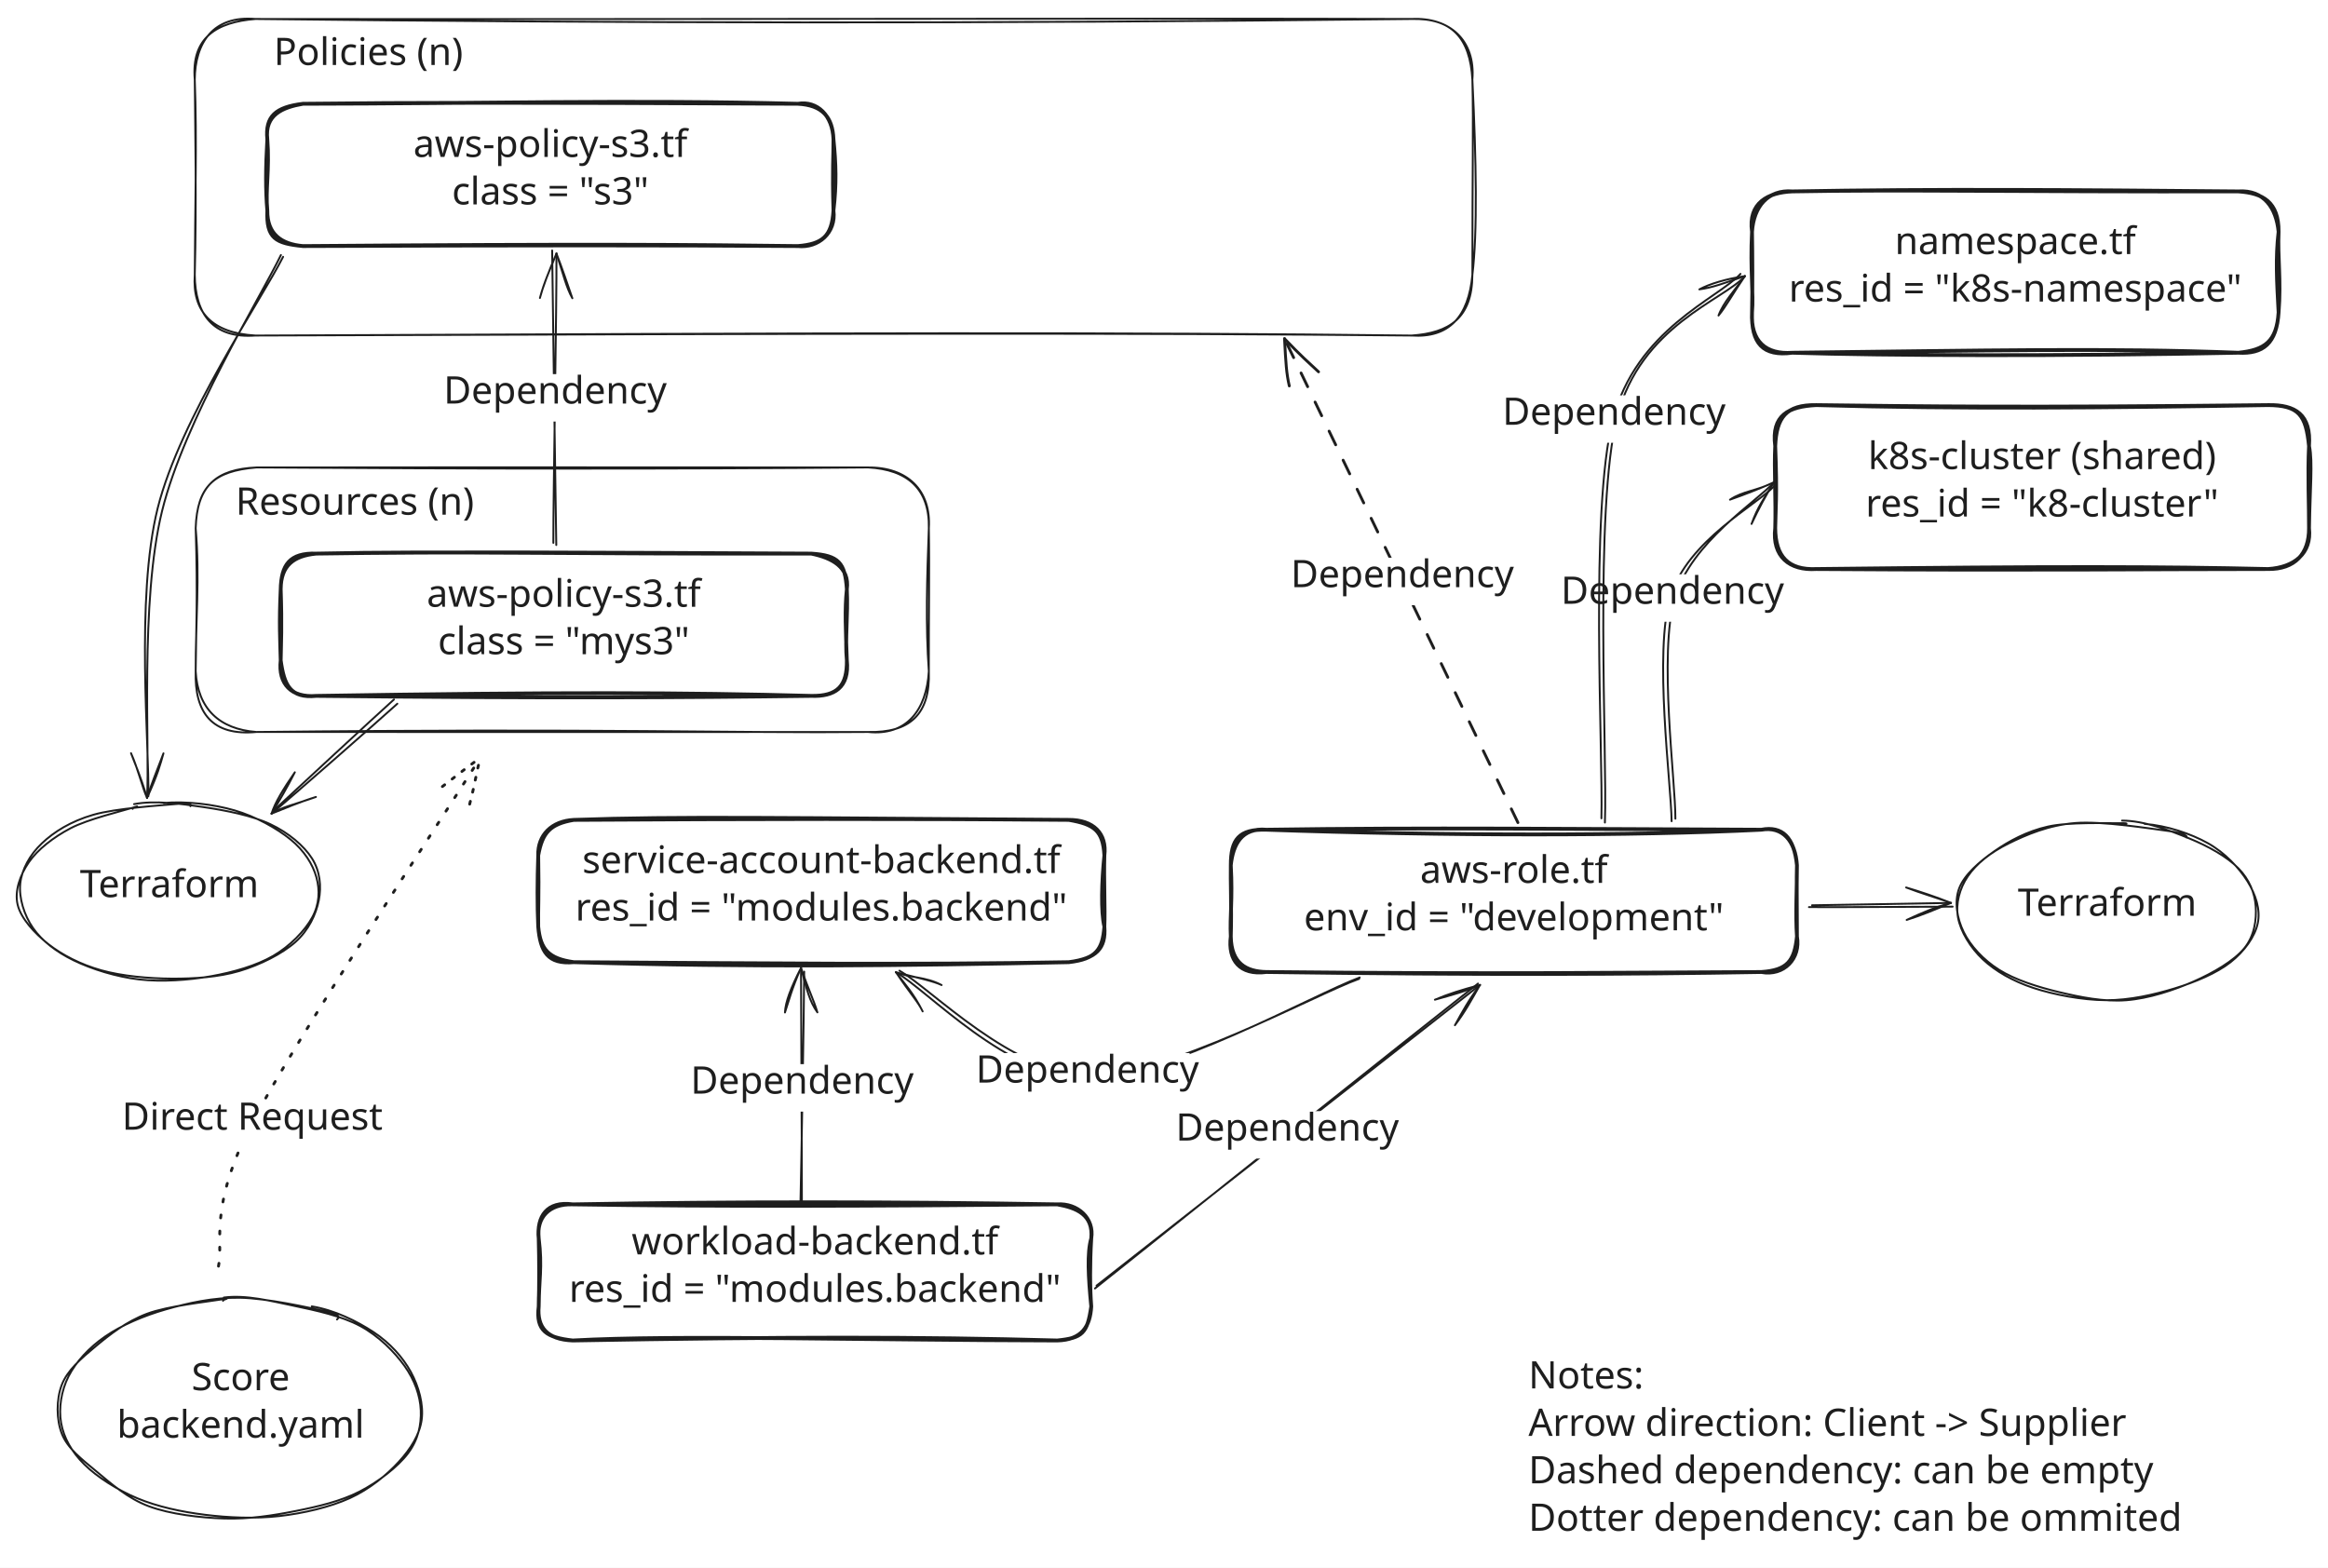
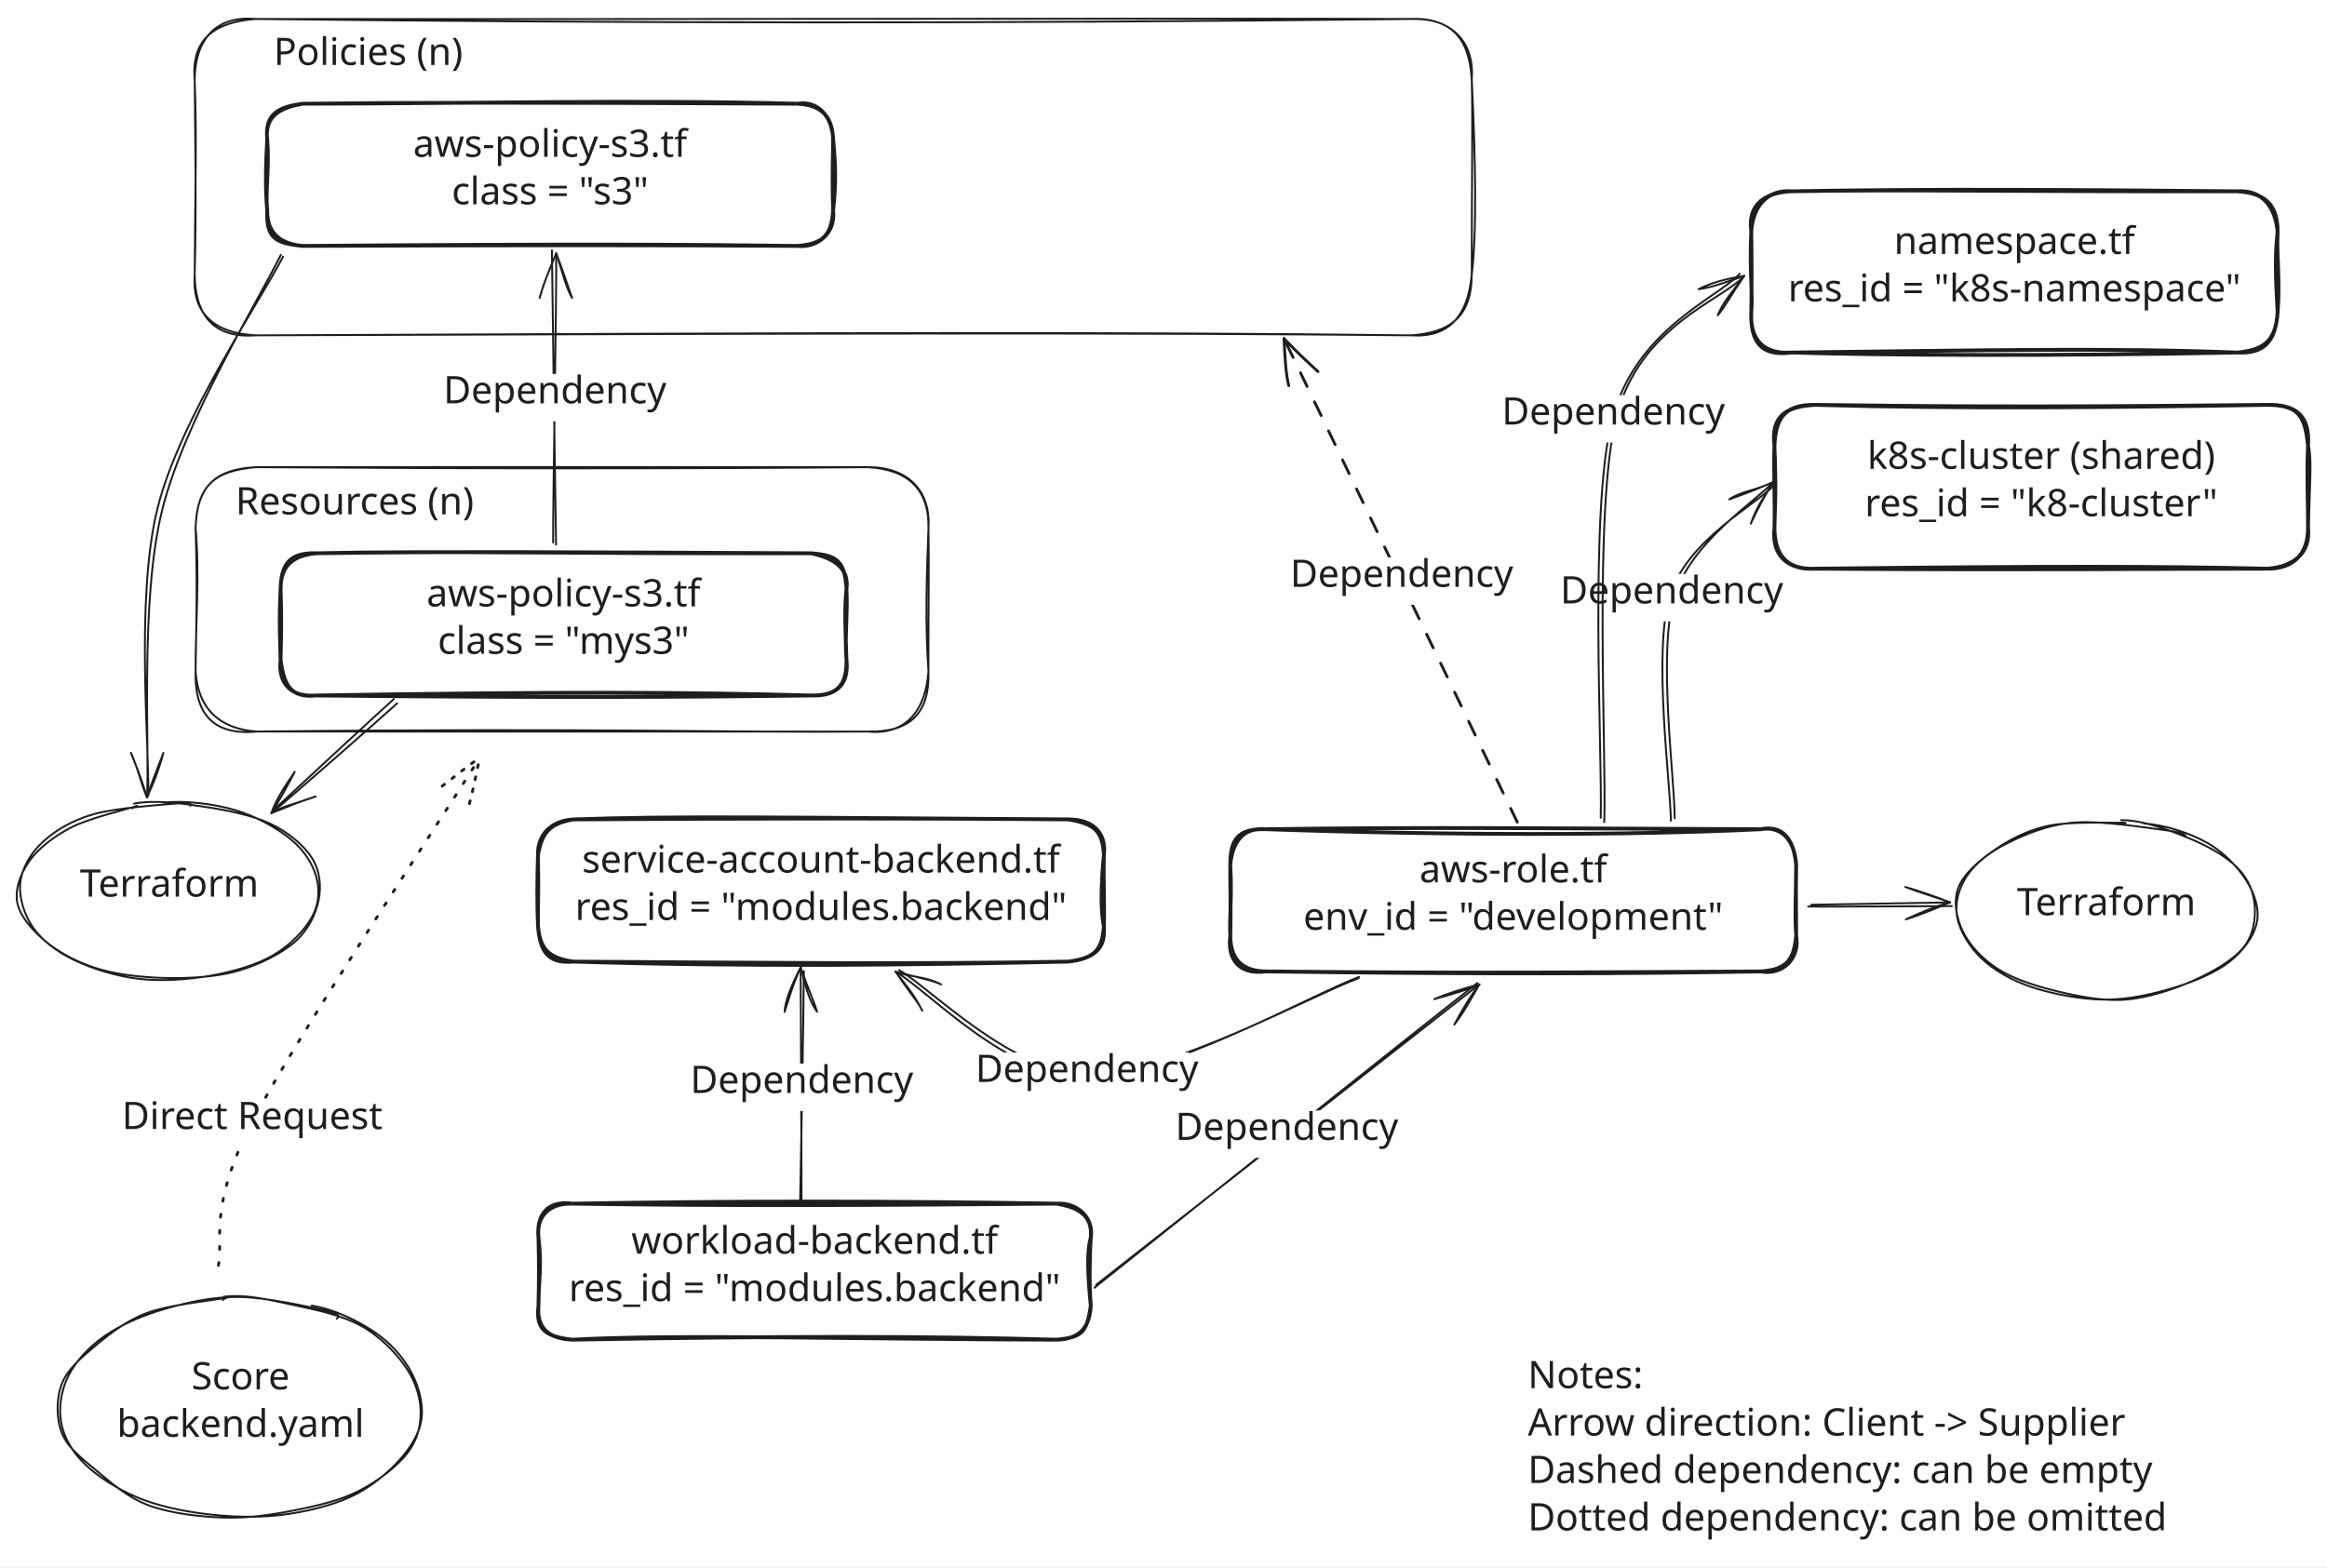
- <svg xmlns="http://www.w3.org/2000/svg" version="1.1" viewBox="0 0 1226.487 826.032" width="3679.462" height="2478.095">
+ <svg xmlns="http://www.w3.org/2000/svg" version="1.1" viewBox="0 0 1226.487 826.311" width="3679.462" height="2478.934">
  <defs>
    <style class="style-fonts">
      @font-face {
        font-family: "Virgil";
        src: url("https://excalidraw.com/Virgil.woff2");
      }
      @font-face {
        font-family: "Cascadia";
        src: url("https://excalidraw.com/Cascadia.woff2");
      }
      @font-face {
        font-family: "Assistant";
        src: url("https://excalidraw.com/Assistant-Regular.woff2");
      }
    </style>
  </defs>
-   <rect x="0" y="0" width="1226.487" height="826.032" fill="#ffffff" />
+   <rect x="0" y="0" width="1226.487" height="826.311" fill="#ffffff" />
  <g stroke-linecap="round" transform="translate(283.8172 634.565) rotate(0 145.5513 35.85863)">
    <path d="M17.93 0 C96.73 1.2, 175.14 0.85, 273.17 0 M17.93 0 C103.27 -1.51, 189.48 -1.42, 273.17 0 M273.17 0 C283.85 -0.72, 292.83 7.26, 291.1 17.93 M273.17 0 C283.5 1.81, 292.31 5.54, 291.1 17.93 M291.1 17.93 C288.91 25.52, 289.57 38.22, 291.1 53.79 M291.1 17.93 C290.3 31.43, 290.35 43.62, 291.1 53.79 M291.1 53.79 C290.51 64.33, 286.18 71.4, 273.17 71.72 M291.1 53.79 C289.04 67.97, 286.45 70.4, 273.17 71.72 M273.17 71.72 C173.45 71.54, 72.33 68.68, 17.93 71.72 M273.17 71.72 C200.66 69.71, 128.92 69.77, 17.93 71.72 M17.93 71.72 C4.16 70.16, -1.62 66.68, 0 53.79 M17.93 71.72 C4.25 71.21, -0.97 64.62, 0 53.79 M0 53.79 C0 40.82, 1.84 33.01, 0 17.93 M0 53.79 C0.33 42.3, 0.31 30.09, 0 17.93 M0 17.93 C-1.3 7.04, 5.34 -0.45, 17.93 0 M0 17.93 C-1.09 6.3, 4.28 -1.87, 17.93 0" stroke="#1e1e1e" stroke-width="2" fill="none" />
  </g>
  <g transform="translate(298.3186 645.4237) rotate(0 131.0499 25)">
    <text x="131.05" y="0" font-family="Virgil, Segoe UI Emoji" font-size="20px" fill="#1e1e1e" text-anchor="middle" style="white-space: pre;" direction="ltr" dominant-baseline="text-before-edge">workload-backend.tf</text>
    <text x="131.05" y="25" font-family="Virgil, Segoe UI Emoji" font-size="20px" fill="#1e1e1e" text-anchor="middle" style="white-space: pre;" direction="ltr" dominant-baseline="text-before-edge">res_id = "modules.backend"</text>
  </g>
  <g stroke-linecap="round" transform="translate(283.5583 431.9903) rotate(0 149.1329 37.4864)">
    <path d="M18.74 0 C73.51 -1.93, 128.87 -0.92, 279.52 0 M18.74 0 C107.84 -0.54, 196.75 -0.7, 279.52 0 M279.52 0 C292.51 -0.07, 299.71 7.18, 298.27 18.74 M279.52 0 C292.99 2.29, 297.56 5.69, 298.27 18.74 M298.27 18.74 C296.9 32.22, 296.37 48.31, 298.27 56.23 M298.27 18.74 C297.89 31.86, 298.68 46.66, 298.27 56.23 M298.27 56.23 C299.21 67.68, 294.02 73.14, 279.52 74.97 M298.27 56.23 C297.36 68.21, 294.04 73.32, 279.52 74.97 M279.52 74.97 C195.33 76.78, 112.98 77.79, 18.74 74.97 M279.52 74.97 C198.56 76.46, 116.41 75.55, 18.74 74.97 M18.74 74.97 C4.98 76.16, 1.06 69.48, 0 56.23 M18.74 74.97 C5.5 73.09, 1.17 68.43, 0 56.23 M0 56.23 C-0.19 47.23, 0.4 40.85, 0 18.74 M0 56.23 C-0.51 45.01, -0.46 32.07, 0 18.74 M0 18.74 C-0.33 7.96, 7.14 0.61, 18.74 0 M0 18.74 C2.16 6.54, 6.39 2.13, 18.74 0" stroke="#1e1e1e" stroke-width="2" fill="none" />
  </g>
  <g transform="translate(301.6413 444.4767) rotate(0 131.0499 25)">
    <text x="131.05" y="0" font-family="Virgil, Segoe UI Emoji" font-size="20px" fill="#1e1e1e" text-anchor="middle" style="white-space: pre;" direction="ltr" dominant-baseline="text-before-edge">service-account-backend.tf</text>
    <text x="131.05" y="25" font-family="Virgil, Segoe UI Emoji" font-size="20px" fill="#1e1e1e" text-anchor="middle" style="white-space: pre;" direction="ltr" dominant-baseline="text-before-edge">res_id = "modules.backend"</text>
  </g>
  <g mask="url(#mask-am-eb7R6h6xgvcH6xCAgg)" stroke-linecap="round">
    <g transform="translate(422.9825 511.1352) rotate(0 -0.4022537 62.06392)">
      <path d="M-0.98 -1.19 C-0.99 19.4, -0.47 102.51, -0.51 123.27 M0.7 0.8 C0.61 21.54, -0.82 103.77, -1.3 124.36" stroke="#1e1e1e" stroke-width="1" fill="none" />
    </g>
    <g transform="translate(422.9825 511.1352) rotate(0 -0.4022537 62.06392)">
      <path d="M7.66 22.27 C3.49 16.6, 1.8 9.37, -0.98 -1.19 M7.66 22.27 C5.79 15.84, 2.97 10.41, -0.98 -1.19" stroke="#1e1e1e" stroke-width="1" fill="none" />
    </g>
    <g transform="translate(422.9825 511.1352) rotate(0 -0.4022537 62.06392)">
      <path d="M-9.44 22.34 C-9.18 16.8, -6.43 9.55, -0.98 -1.19 M-9.44 22.34 C-7.24 15.73, -5.99 10.28, -0.98 -1.19" stroke="#1e1e1e" stroke-width="1" fill="none" />
    </g>
  </g>
  <mask id="mask-am-eb7R6h6xgvcH6xCAgg">
    <rect x="0" y="0" fill="#fff" width="523.787" height="735.263" />
    <rect x="368.7" y="560.699" fill="#000" width="107.76" height="25" opacity="1" />
  </mask>
  <g transform="translate(368.7003 560.6991) rotate(0 53.98069 12.01945)">
    <text x="53.88" y="0" font-family="Virgil, Segoe UI Emoji" font-size="20px" fill="#1e1e1e" text-anchor="middle" style="white-space: pre;" direction="ltr" dominant-baseline="text-before-edge">Dependency</text>
  </g>
  <g stroke-linecap="round" transform="translate(648.4361 437.1673) rotate(0 149.1329 37.4864)">
    <path d="M18.74 0 C113.27 3.27, 211.71 3.36, 279.52 0 M18.74 0 C101.02 -1.23, 183.39 -0.35, 279.52 0 M279.52 0 C290.6 -1.97, 297.49 5.82, 298.27 18.74 M279.52 0 C290.49 -2.12, 296.81 3.97, 298.27 18.74 M298.27 18.74 C298.06 26.07, 298.2 36.36, 298.27 56.23 M298.27 18.74 C298.3 31.27, 297.44 44.32, 298.27 56.23 M298.27 56.23 C297.02 69.27, 293.08 74.06, 279.52 74.97 M298.27 56.23 C300.31 67.84, 291.45 77.16, 279.52 74.97 M279.52 74.97 C208.47 76.19, 133.14 76.49, 18.74 74.97 M279.52 74.97 C209.67 75.24, 139.58 76.21, 18.74 74.97 M18.74 74.97 C8.18 74.77, 0.22 70.53, 0 56.23 M18.74 74.97 C4.73 76.81, -1.63 68.75, 0 56.23 M0 56.23 C-0.53 45.57, 0.99 37.01, 0 18.74 M0 56.23 C0.44 41.19, -0.19 25.99, 0 18.74 M0 18.74 C1.14 7.72, 5.77 -1.15, 18.74 0 M0 18.74 C-0.02 5.03, 4.24 -0.41, 18.74 0" stroke="#1e1e1e" stroke-width="2" fill="none" />
  </g>
  <g transform="translate(686.2491 449.6537) rotate(0 111.3199 25)">
    <text x="111.32" y="0" font-family="Virgil, Segoe UI Emoji" font-size="20px" fill="#1e1e1e" text-anchor="middle" style="white-space: pre;" direction="ltr" dominant-baseline="text-before-edge">aws-role.tf</text>
    <text x="111.32" y="25" font-family="Virgil, Segoe UI Emoji" font-size="20px" fill="#1e1e1e" text-anchor="middle" style="white-space: pre;" direction="ltr" dominant-baseline="text-before-edge">env_id = "development"</text>
  </g>
  <g mask="url(#mask--y3CqEdB6f-j6zPazY8AW)" stroke-linecap="round">
    <g transform="translate(778.8981 518.388) rotate(0 -100.684 79.54579)">
      <path d="M0.82 0.58 C-32.81 26.98, -167.6 132.57, -201.19 159 M-0.21 -0.16 C-34.03 26.38, -168.56 133.71, -202.04 160.49" stroke="#1e1e1e" stroke-width="1" fill="none" />
    </g>
    <g transform="translate(778.8981 518.388) rotate(0 -100.684 79.54579)">
      <path d="M-12.39 21.8 C-6.95 14.65, -3.48 8.09, 0.82 0.58 M-12.39 21.8 C-8.44 14.6, -5.01 8.33, 0.82 0.58" stroke="#1e1e1e" stroke-width="1" fill="none" />
    </g>
    <g transform="translate(778.8981 518.388) rotate(0 -100.684 79.54579)">
      <path d="M-22.94 8.35 C-13.78 5.79, -6.65 3.89, 0.82 0.58 M-22.94 8.35 C-15.86 5.35, -9.17 3.23, 0.82 0.58" stroke="#1e1e1e" stroke-width="1" fill="none" />
    </g>
  </g>
  <mask id="mask--y3CqEdB6f-j6zPazY8AW">
    <rect x="0" y="0" fill="#fff" width="1080.266" height="777.48" />
    <rect x="624.334" y="585.434" fill="#000" width="107.76" height="25" opacity="1" />
  </mask>
  <g transform="translate(624.3342 585.4338) rotate(0 53.95117 13.12079)">
    <text x="53.88" y="0" font-family="Virgil, Segoe UI Emoji" font-size="20px" fill="#1e1e1e" text-anchor="middle" style="white-space: pre;" direction="ltr" dominant-baseline="text-before-edge">Dependency</text>
  </g>
  <g stroke-linecap="round" transform="translate(140.8342 54.68073) rotate(0 149.1329 37.4864)">
    <path d="M18.74 0 C108.05 -0.09, 194.28 -2.27, 279.52 0 M18.74 0 C75.38 -0.63, 132.56 -0.75, 279.52 0 M279.52 0 C292.26 0.65, 297.82 6.81, 298.27 18.74 M279.52 0 C289.81 -1.75, 297.88 6.26, 298.27 18.74 M298.27 18.74 C299.53 31.3, 299.92 42.2, 298.27 56.23 M298.27 18.74 C298.33 27.5, 297.62 34.67, 298.27 56.23 M298.27 56.23 C297.46 69.98, 292.36 73.93, 279.52 74.97 M298.27 56.23 C299.77 67.97, 290.3 76.08, 279.52 74.97 M279.52 74.97 C224.92 74.29, 169.98 73.79, 18.74 74.97 M279.52 74.97 C209.1 74.48, 138.72 74.51, 18.74 74.97 M18.74 74.97 C7.47 73.99, -0.15 68.73, 0 56.23 M18.74 74.97 C4.34 73.54, -0.6 70.95, 0 56.23 M0 56.23 C-1.09 45.2, 1.23 34.73, 0 18.74 M0 56.23 C-0.93 45.65, -0.87 33.7, 0 18.74 M0 18.74 C-1.2 6.54, 4.36 1.79, 18.74 0 M0 18.74 C-1.5 5.75, 8.05 1.88, 18.74 0" stroke="#1e1e1e" stroke-width="2" fill="none" />
  </g>
  <g transform="translate(213.0672 67.16713) rotate(0 76.89992 25)">
    <text x="76.9" y="0" font-family="Virgil, Segoe UI Emoji" font-size="20px" fill="#1e1e1e" text-anchor="middle" style="white-space: pre;" direction="ltr" dominant-baseline="text-before-edge">aws-policy-s3.tf</text>
    <text x="76.9" y="25" font-family="Virgil, Segoe UI Emoji" font-size="20px" fill="#1e1e1e" text-anchor="middle" style="white-space: pre;" direction="ltr" dominant-baseline="text-before-edge">class = "s3"</text>
  </g>
  <g stroke-linecap="round" transform="translate(147.8848 291.6851) rotate(0 149.1329 37.4864)">
    <path d="M18.74 0 C84.67 -1.44, 150.47 0.28, 279.52 0 M18.74 0 C89.43 -1.05, 160.08 -0.54, 279.52 0 M279.52 0 C294.02 0.96, 297.3 4.79, 298.27 18.74 M279.52 0 C290.35 2.21, 299.85 7.13, 298.27 18.74 M298.27 18.74 C297.14 29.43, 297.71 40.29, 298.27 56.23 M298.27 18.74 C298.94 32.36, 297.21 45.3, 298.27 56.23 M298.27 56.23 C298.46 69.56, 293.53 75.21, 279.52 74.97 M298.27 56.23 C299.79 70.69, 291.44 75.48, 279.52 74.97 M279.52 74.97 C214.21 73.17, 144.68 72.94, 18.74 74.97 M279.52 74.97 C210.95 75.86, 140.96 76.21, 18.74 74.97 M18.74 74.97 C5.09 76.32, 1.81 69.41, 0 56.23 M18.74 74.97 C5.73 76.07, -1.45 68.78, 0 56.23 M0 56.23 C-0.28 45.35, -0.84 36.62, 0 18.74 M0 56.23 C0.11 47.95, 0.68 38.61, 0 18.74 M0 18.74 C0.07 6.24, 6.8 1.15, 18.74 0 M0 18.74 C0.31 5.97, 4.59 -0.47, 18.74 0" stroke="#1e1e1e" stroke-width="2" fill="none" />
  </g>
  <g transform="translate(220.1178 304.1715) rotate(0 76.89992 25)">
    <text x="76.9" y="0" font-family="Virgil, Segoe UI Emoji" font-size="20px" fill="#1e1e1e" text-anchor="middle" style="white-space: pre;" direction="ltr" dominant-baseline="text-before-edge">aws-policy-s3.tf</text>
    <text x="76.9" y="25" font-family="Virgil, Segoe UI Emoji" font-size="20px" fill="#1e1e1e" text-anchor="middle" style="white-space: pre;" direction="ltr" dominant-baseline="text-before-edge">class = "mys3"</text>
  </g>
  <g mask="url(#mask-4kTZZ_MxfhzxSq8K87hFI)" stroke-linecap="round">
    <g transform="translate(293.2367 287.3278) rotate(0 -0.7464983 -77.72022)">
      <path d="M-0.16 -0.17 C-0.59 -26.18, -2.05 -129.4, -2.34 -155.34 M-1.71 -1.3 C-1.77 -27.16, 0.12 -128.19, -0.07 -153.75" stroke="#1e1e1e" stroke-width="1" fill="none" />
    </g>
    <g transform="translate(293.2367 287.3278) rotate(0 -0.7464983 -77.72022)">
      <path d="M8.31 -130.19 C5.24 -139.05, 3.05 -145.7, -0.07 -153.75 M8.31 -130.19 C5.11 -135.71, 3.35 -143.43, -0.07 -153.75" stroke="#1e1e1e" stroke-width="1" fill="none" />
    </g>
    <g transform="translate(293.2367 287.3278) rotate(0 -0.7464983 -77.72022)">
      <path d="M-8.79 -130.32 C-6.46 -139.11, -3.26 -145.73, -0.07 -153.75 M-8.79 -130.32 C-7.33 -135.89, -4.44 -143.58, -0.07 -153.75" stroke="#1e1e1e" stroke-width="1" fill="none" />
    </g>
  </g>
  <mask id="mask-4kTZZ_MxfhzxSq8K87hFI">
    <rect x="0" y="0" fill="#fff" width="394.73" height="542.768" />
    <rect x="238.61" y="197.108" fill="#000" width="107.76" height="25" opacity="1" />
  </mask>
  <g transform="translate(238.6102 197.1075) rotate(0 53.42701 12.46727)">
    <text x="53.88" y="0" font-family="Virgil, Segoe UI Emoji" font-size="20px" fill="#1e1e1e" text-anchor="middle" style="white-space: pre;" direction="ltr" dominant-baseline="text-before-edge">Dependency</text>
  </g>
  <g mask="url(#mask-4gpJHsq8whyIwTvcmLyxG)" stroke-linecap="round">
    <g transform="translate(115.4332 666.6882) rotate(0 68.82415 -133.8945)">
      <path d="M-0.32 0.43 C2.43 -12.13, -5.87 -29.84, 17.11 -74.48 C40.09 -119.12, 117.41 -235.22, 137.55 -267.39" stroke="#1e1e1e" stroke-width="1.5" fill="none" stroke-dasharray="1.5 7" />
    </g>
    <g transform="translate(115.4332 666.6882) rotate(0 68.82415 -133.8945)">
      <path d="M132.01 -243.01 C134.5 -252.28, 135.73 -260.38, 137.55 -267.39" stroke="#1e1e1e" stroke-width="1.5" fill="none" stroke-dasharray="1.5 5" />
    </g>
    <g transform="translate(115.4332 666.6882) rotate(0 68.82415 -133.8945)">
      <path d="M117.64 -252.27 C125.28 -258.24, 131.57 -263.07, 137.55 -267.39" stroke="#1e1e1e" stroke-width="1.5" fill="none" stroke-dasharray="1.5 5" />
    </g>
  </g>
  <mask id="mask-4gpJHsq8whyIwTvcmLyxG">
    <rect x="0" y="0" fill="#fff" width="353.081" height="1034.477" />
    <rect x="57.579" y="579.711" fill="#000" width="150.74" height="25" opacity="1" />
  </mask>
  <g transform="translate(57.57906 579.711) rotate(0 126.4676 -46.50074)">
    <text x="75.37" y="0" font-family="Virgil, Segoe UI Emoji" font-size="20px" fill="#1e1e1e" text-anchor="middle" style="white-space: pre;" direction="ltr" dominant-baseline="text-before-edge">Direct Request</text>
  </g>
  <g stroke-linecap="round" transform="translate(102.6126 10) rotate(0 336.5501 83.39251)">
    <path d="M32 0 C220.53 2.16, 410.36 2.65, 641.1 0 M32 0 C268.16 0.26, 503.72 -0.46, 641.1 0 M641.1 0 C660.79 -1.03, 674.87 10.97, 673.1 32 M641.1 0 C662.21 -0.52, 671.85 9.87, 673.1 32 M673.1 32 C675.19 74.25, 675.82 112.84, 673.1 134.79 M673.1 32 C673.72 56.39, 673.07 79.78, 673.1 134.79 M673.1 134.79 C673.03 157.63, 660.94 165.41, 641.1 166.79 M673.1 134.79 C671.07 156.88, 660.82 168.16, 641.1 166.79 M641.1 166.79 C490.68 164.98, 341.02 165.4, 32 166.79 M641.1 166.79 C496.32 165.39, 351.43 165.66, 32 166.79 M32 166.79 C9.61 168.47, 0.21 155.63, 0 134.79 M32 166.79 C8.66 165.47, -1.41 153.88, 0 134.79 M0 134.79 C0.1 98.84, 1.24 63.41, 0 32 M0 134.79 C1.01 96.8, 0.19 58.04, 0 32 M0 32 C-1.97 9.87, 11.46 1.64, 32 0 M0 32 C0.15 12.61, 9.63 -1.99, 32 0" stroke="#1e1e1e" stroke-width="1" fill="none" />
  </g>
  <g transform="translate(144.2479 18.71841) rotate(0 52.27995 12.5)">
    <text x="0" y="0" font-family="Virgil, Segoe UI Emoji" font-size="20px" fill="#1e1e1e" text-anchor="start" style="white-space: pre;" direction="ltr" dominant-baseline="text-before-edge">Policies (n)</text>
  </g>
  <g mask="url(#mask-i8ZVn0k6PGVgclSTlqa-8)" stroke-linecap="round">
    <g transform="translate(800.5237 433.9275) rotate(0 -61.72717 -127.5736)">
      <path d="M-0.82 -0.51 C-21.34 -43.14, -103.36 -213.2, -123.78 -255.46" stroke="#1e1e1e" stroke-width="1.5" fill="none" stroke-dasharray="8 9" />
    </g>
    <g transform="translate(800.5237 433.9275) rotate(0 -61.72717 -127.5736)">
      <path d="M-105.86 -238.02 C-111.16 -242.97, -115.24 -246.49, -123.78 -255.46" stroke="#1e1e1e" stroke-width="1.5" fill="none" />
    </g>
    <g transform="translate(800.5237 433.9275) rotate(0 -61.72717 -127.5736)">
      <path d="M-121.27 -230.59 C-122.8 -237.26, -123.1 -242.6, -123.78 -255.46" stroke="#1e1e1e" stroke-width="1.5" fill="none" />
    </g>
  </g>
  <mask id="mask-i8ZVn0k6PGVgclSTlqa-8">
    <rect x="0" y="0" fill="#fff" width="1023.978" height="789.075" />
    <rect x="684.917" y="293.854" fill="#000" width="107.76" height="25" opacity="1" />
  </mask>
  <g transform="translate(684.9165 293.854) rotate(0 53.31071 12.09019)">
    <text x="53.88" y="0" font-family="Virgil, Segoe UI Emoji" font-size="20px" fill="#1e1e1e" text-anchor="middle" style="white-space: pre;" direction="ltr" dominant-baseline="text-before-edge">Dependency</text>
  </g>
  <g mask="url(#mask-8kT-3GSwzjiQ1cpgXKV6h)" stroke-linecap="round">
    <g transform="translate(472.6604 511.8532) rotate(0 121.387 27.75629)">
      <path d="M-0.65 0.41 C15.71 9.64, 58.41 56, 99.14 56.46 C139.86 56.92, 219.81 11.96, 243.69 3.17 M1.2 -0.42 C17.84 9, 60.91 54.12, 101.28 54.84 C141.65 55.55, 219.87 12.27, 243.41 3.88" stroke="#1e1e1e" stroke-width="1" fill="none" />
    </g>
    <g transform="translate(472.6604 511.8532) rotate(0 121.387 27.75629)">
      <path d="M23.42 7.16 C14.87 2.65, 6.6 3.41, -0.65 0.41 M23.42 7.16 C19.09 5.15, 13.07 3.88, -0.65 0.41" stroke="#1e1e1e" stroke-width="1" fill="none" />
    </g>
    <g transform="translate(472.6604 511.8532) rotate(0 121.387 27.75629)">
      <path d="M13.44 21.05 C8.57 11.3, 4.1 6.78, -0.65 0.41 M13.44 21.05 C11.2 16.25, 7.22 12.13, -0.65 0.41" stroke="#1e1e1e" stroke-width="1" fill="none" />
    </g>
  </g>
  <mask id="mask-8kT-3GSwzjiQ1cpgXKV6h">
    <rect x="0" y="0" fill="#fff" width="815.434" height="667.366" />
    <rect x="519.006" y="554.866" fill="#000" width="107.76" height="25" opacity="1" />
  </mask>
  <g transform="translate(519.006 554.8658) rotate(0 75.17309 -14.9921)">
    <text x="53.88" y="0" font-family="Virgil, Segoe UI Emoji" font-size="20px" fill="#1e1e1e" text-anchor="middle" style="white-space: pre;" direction="ltr" dominant-baseline="text-before-edge">Dependency</text>
  </g>
  <g stroke-linecap="round" transform="translate(935.2624 213.4422) rotate(0 140.6124 43.18511)">
    <path d="M21.59 0 C96.39 2.13, 174.5 1.44, 259.63 0 M21.59 0 C75.91 0.66, 130.47 1.42, 259.63 0 M259.63 0 C275.92 0.09, 279.64 5.3, 281.22 21.59 M259.63 0 C274.1 -0.3, 282.46 4.99, 281.22 21.59 M281.22 21.59 C282.9 30.33, 281.46 43.95, 281.22 64.78 M281.22 21.59 C280.49 36.41, 281.29 53.49, 281.22 64.78 M281.22 64.78 C281.34 78.38, 273.7 86.58, 259.63 86.37 M281.22 64.78 C282.75 78.11, 273.43 85.55, 259.63 86.37 M259.63 86.37 C197.28 86.36, 138.35 87.14, 21.59 86.37 M259.63 86.37 C203.95 85.08, 147.58 84.94, 21.59 86.37 M21.59 86.37 C6.86 87.01, 0.09 79.74, 0 64.78 M21.59 86.37 C7.48 87.31, -1.77 79.7, 0 64.78 M0 64.78 C0.44 50.9, -0.63 33.09, 0 21.59 M0 64.78 C0.09 56.2, 1.04 47.59, 0 21.59 M0 21.59 C0.65 6.54, 5.64 -0.23, 21.59 0 M0 21.59 C-2.14 5.21, 7.01 0.76, 21.59 0" stroke="#1e1e1e" stroke-width="2" fill="none" />
  </g>
  <g transform="translate(970.9949 231.6273) rotate(0 104.8799 25)">
    <text x="104.88" y="0" font-family="Virgil, Segoe UI Emoji" font-size="20px" fill="#1e1e1e" text-anchor="middle" style="white-space: pre;" direction="ltr" dominant-baseline="text-before-edge">k8s-cluster (shared)</text>
    <text x="104.88" y="25" font-family="Virgil, Segoe UI Emoji" font-size="20px" fill="#1e1e1e" text-anchor="middle" style="white-space: pre;" direction="ltr" dominant-baseline="text-before-edge">res_id = "k8-cluster"</text>
  </g>
  <g stroke-linecap="round" transform="translate(923.0365 100.8519) rotate(0 138.7082 42.5)">
    <path d="M21.25 0 C96.15 -1.35, 168.4 -0.78, 256.17 0 M21.25 0 C78.8 -1.06, 138.02 0.21, 256.17 0 M256.17 0 C269.18 0.83, 277.53 5.58, 277.42 21.25 M256.17 0 C269.74 -0.9, 276.23 8.76, 277.42 21.25 M277.42 21.25 C275.83 35.27, 276.53 47.06, 277.42 63.75 M277.42 21.25 C276.81 34.49, 278.76 46.82, 277.42 63.75 M277.42 63.75 C276.46 78.93, 270.32 83.64, 256.17 85 M277.42 63.75 C276.38 80.17, 269.33 85.72, 256.17 85 M256.17 85 C164.71 86.88, 70.11 86.53, 21.25 85 M256.17 85 C188.69 82.42, 123.13 83.84, 21.25 85 M21.25 85 C7.27 86.04, -0.81 79.02, 0 63.75 M21.25 85 C5.65 87.09, -0.5 80.06, 0 63.75 M0 63.75 C0.91 53.79, -1.04 41.65, 0 21.25 M0 63.75 C0.29 50.03, 0.2 34.45, 0 21.25 M0 21.25 C0.88 7.9, 8.42 -1, 21.25 0 M0 21.25 C-2.15 5.99, 8.37 0.53, 21.25 0" stroke="#1e1e1e" stroke-width="2" fill="none" />
  </g>
  <g transform="translate(934.9548 118.3519) rotate(0 126.7899 25)">
    <text x="126.79" y="0" font-family="Virgil, Segoe UI Emoji" font-size="20px" fill="#1e1e1e" text-anchor="middle" style="white-space: pre;" direction="ltr" dominant-baseline="text-before-edge">namespace.tf</text>
    <text x="126.79" y="25" font-family="Virgil, Segoe UI Emoji" font-size="20px" fill="#1e1e1e" text-anchor="middle" style="white-space: pre;" direction="ltr" dominant-baseline="text-before-edge">res_id = "k8s-namespace"</text>
  </g>
  <g mask="url(#mask-TxLnD3z_7wIGrvYBHFmhz)" stroke-linecap="round">
    <g transform="translate(844.3927 431.9272) rotate(0 36.82407 -143.6729)">
      <path d="M-0.7 -0.75 C0.22 -36.01, -6.93 -162.77, 5.28 -210.58 C17.49 -258.4, 60.98 -274.75, 72.56 -287.62 M1.14 1.47 C2.47 -34.23, -4.64 -164.43, 7.65 -212.42 C19.94 -260.41, 64.17 -274.02, 74.89 -286.45" stroke="#1e1e1e" stroke-width="1" fill="none" />
    </g>
    <g transform="translate(844.3927 431.9272) rotate(0 36.82407 -143.6729)">
      <path d="M60.99 -265.67 C63.47 -272.5, 69.52 -279.04, 74.89 -286.45 M60.99 -265.67 C64.96 -270.45, 68.12 -276.54, 74.89 -286.45" stroke="#1e1e1e" stroke-width="1" fill="none" />
    </g>
    <g transform="translate(844.3927 431.9272) rotate(0 36.82407 -143.6729)">
      <path d="M50.89 -279.46 C56.31 -282.37, 65.19 -285.04, 74.89 -286.45 M50.89 -279.46 C57.78 -280.38, 63.75 -282.65, 74.89 -286.45" stroke="#1e1e1e" stroke-width="1" fill="none" />
    </g>
  </g>
  <mask id="mask-TxLnD3z_7wIGrvYBHFmhz">
    <rect x="0" y="0" fill="#fff" width="1018.041" height="819.273" />
    <rect x="796.454" y="208.296" fill="#000" width="107.76" height="25" opacity="1" />
  </mask>
  <g transform="translate(796.4536 208.2964) rotate(0 84.40829 80.55585)">
    <text x="53.88" y="0" font-family="Virgil, Segoe UI Emoji" font-size="20px" fill="#1e1e1e" text-anchor="middle" style="white-space: pre;" direction="ltr" dominant-baseline="text-before-edge">Dependency</text>
  </g>
  <g mask="url(#mask-Z-nz3KLYQTtCCfkF8Dsab)" stroke-linecap="round">
    <g transform="translate(881.0652 433.1995) rotate(0 26.45666 -89.10254)">
      <path d="M-0.39 -0.51 C-0.62 -20.27, -9.97 -89.65, -0.93 -119.11 C8.12 -148.57, 44.77 -167.27, 53.87 -177.29 M1.6 -1.83 C1.71 -21.43, -7.4 -88.55, 1.27 -118.11 C9.94 -147.66, 44.77 -169.06, 53.6 -179.15" stroke="#1e1e1e" stroke-width="1" fill="none" />
    </g>
    <g transform="translate(881.0652 433.1995) rotate(0 26.45666 -89.10254)">
      <path d="M41.72 -157.15 C44.94 -166.1, 48.08 -170.22, 53.6 -179.15 M41.72 -157.15 C45.29 -164.83, 49.67 -173.03, 53.6 -179.15" stroke="#1e1e1e" stroke-width="1" fill="none" />
    </g>
    <g transform="translate(881.0652 433.1995) rotate(0 26.45666 -89.10254)">
      <path d="M30.36 -169.93 C37.32 -174.57, 44.25 -174.43, 53.6 -179.15 M30.36 -169.93 C38.28 -172.7, 46.95 -176.09, 53.6 -179.15" stroke="#1e1e1e" stroke-width="1" fill="none" />
    </g>
  </g>
  <mask id="mask-Z-nz3KLYQTtCCfkF8Dsab">
    <rect x="0" y="0" fill="#fff" width="1033.979" height="711.405" />
    <rect x="827.24" y="302.603" fill="#000" width="107.76" height="25" opacity="1" />
  </mask>
  <g transform="translate(827.24 302.6025) rotate(0 78.32976 40.767)">
    <text x="53.88" y="0" font-family="Virgil, Segoe UI Emoji" font-size="20px" fill="#1e1e1e" text-anchor="middle" style="white-space: pre;" direction="ltr" dominant-baseline="text-before-edge">Dependency</text>
  </g>
  <g stroke-linecap="round">
    <g transform="translate(208.3838 369.2311) rotate(0 -32.38302 29.23473)">
      <path d="M-0.82 -0.69 C-11.76 9.15, -53.75 48.11, -64.52 58.11 M0.95 1.56 C-10.22 11.66, -54.09 50.15, -65.33 59.46" stroke="#1e1e1e" stroke-width="1" fill="none" />
    </g>
    <g transform="translate(208.3838 369.2311) rotate(0 -32.38302 29.23473)">
      <path d="M-53.05 37.68 C-59.2 46.56, -63.47 53.62, -65.33 59.46 M-53.05 37.68 C-56.66 44.89, -61.65 53.49, -65.33 59.46" stroke="#1e1e1e" stroke-width="1" fill="none" />
    </g>
    <g transform="translate(208.3838 369.2311) rotate(0 -32.38302 29.23473)">
      <path d="M-41.93 50.67 C-52.34 54.38, -60.97 56.34, -65.33 59.46 M-41.93 50.67 C-49.73 53.04, -58.83 56.85, -65.33 59.46" stroke="#1e1e1e" stroke-width="1" fill="none" />
    </g>
  </g>
  <mask />
  <g stroke-linecap="round">
    <g transform="translate(148.5717 135.1245) rotate(0 -35.27986 142.6609)">
      <path d="M0.58 0.19 C-10.5 22.29, -53.68 85.31, -65.51 132.68 C-77.34 180.05, -69.76 259.06, -70.42 284.41 M-0.57 -0.76 C-11.35 21.52, -51.42 86.4, -63.17 134.06 C-74.93 181.73, -69.59 259.99, -71.11 285.25" stroke="#1e1e1e" stroke-width="1" fill="none" />
    </g>
    <g transform="translate(148.5717 135.1245) rotate(0 -35.27986 142.6609)">
      <path d="M-79.55 261.72 C-76 269.47, -73.59 279.89, -71.11 285.25 M-79.55 261.72 C-77.38 267.67, -74.82 272.79, -71.11 285.25" stroke="#1e1e1e" stroke-width="1" fill="none" />
    </g>
    <g transform="translate(148.5717 135.1245) rotate(0 -35.27986 142.6609)">
      <path d="M-62.45 261.8 C-65.43 269.6, -69.55 279.99, -71.11 285.25 M-62.45 261.8 C-64.12 267.66, -65.38 272.76, -71.11 285.25" stroke="#1e1e1e" stroke-width="1" fill="none" />
    </g>
  </g>
  <mask />
  <g stroke-linecap="round" transform="translate(10 422.9227) rotate(0 79.30595 46.93877)">
    <path d="M76.22 0.14 C87.93 -0.91, 102.37 0.82, 113.51 4.03 C124.66 7.25, 135.89 13.53, 143.09 19.41 C150.29 25.29, 154.8 32.48, 156.69 39.32 C158.59 46.16, 158.26 53.58, 154.47 60.47 C150.68 67.37, 142.86 75.54, 133.96 80.7 C125.07 85.86, 112.87 89.37, 101.09 91.45 C89.31 93.52, 75.32 94.53, 63.29 93.14 C51.25 91.76, 38.21 87.64, 28.9 83.12 C19.58 78.6, 12.09 72.77, 7.39 66.02 C2.69 59.28, -0.1 50.1, 0.68 42.66 C1.46 35.22, 5.67 27.45, 12.07 21.41 C18.47 15.36, 27.22 9.84, 39.1 6.39 C50.97 2.93, 74.79 1.43, 83.32 0.67 C91.86 -0.08, 90.37 1.07, 90.32 1.86 M60.61 0.76 C71.71 -1.33, 85.13 0.55, 97.1 2.31 C109.07 4.07, 122.88 6.82, 132.43 11.33 C141.97 15.84, 150.12 22.67, 154.37 29.36 C158.63 36.05, 159.41 44.11, 157.96 51.46 C156.5 58.81, 152.62 67.22, 145.63 73.43 C138.65 79.64, 126.92 85.5, 116.05 88.71 C105.17 91.92, 92.49 92.77, 80.38 92.7 C68.27 92.64, 54.2 91.35, 43.38 88.32 C32.56 85.29, 22.82 80.28, 15.47 74.52 C8.12 68.75, 0.99 60.92, -0.72 53.73 C-2.43 46.54, 0.57 38.08, 5.22 31.37 C9.87 24.66, 18.09 18.24, 27.21 13.46 C36.32 8.67, 54.47 4.36, 59.92 2.66 C65.37 0.96, 59.67 2.62, 59.89 3.26" stroke="#1e1e1e" stroke-width="1" fill="none" />
  </g>
  <g transform="translate(39.41822 457.1708) rotate(0 49.80995 12.5)">
    <text x="49.81" y="0" font-family="Virgil, Segoe UI Emoji" font-size="20px" fill="#1e1e1e" text-anchor="middle" style="white-space: pre;" direction="ltr" dominant-baseline="text-before-edge">Terraform</text>
  </g>
  <g stroke-linecap="round" transform="translate(1030.958 432.7262) rotate(0 79.30595 46.93877)">
    <path d="M98.89 1.36 C110.47 2.25, 123.13 6.45, 132.16 11.49 C141.2 16.53, 148.7 24.58, 153.1 31.61 C157.49 38.65, 160.04 46.58, 158.54 53.69 C157.05 60.8, 151.46 68.55, 144.15 74.28 C136.84 80.01, 125.64 84.73, 114.7 88.06 C103.77 91.39, 90.96 94.31, 78.55 94.27 C66.14 94.22, 51.05 91.37, 40.24 87.79 C29.44 84.21, 20.34 78.97, 13.73 72.79 C7.13 66.62, 1.93 58.05, 0.61 50.74 C-0.71 43.43, 1.39 35.43, 5.81 28.94 C10.22 22.45, 17.64 16.45, 27.08 11.78 C36.51 7.11, 48.39 2.02, 62.43 0.9 C76.47 -0.21, 101.53 3.81, 111.3 5.09 C121.06 6.38, 121.56 8.17, 121.03 8.61 M87.03 -0.36 C98.68 -0.36, 112.28 4.87, 122.5 9.06 C132.71 13.24, 142.48 18.8, 148.3 24.75 C154.13 30.7, 156.91 37.72, 157.43 44.75 C157.94 51.79, 156.82 60.34, 151.38 66.95 C145.93 73.56, 135.09 79.85, 124.75 84.4 C114.41 88.96, 101.15 93.36, 89.31 94.28 C77.48 95.21, 64.91 92.64, 53.73 89.97 C42.55 87.29, 30.57 83.5, 22.22 78.23 C13.87 72.97, 7.12 65.53, 3.62 58.38 C0.12 51.23, -1.48 42.42, 1.21 35.31 C3.89 28.21, 11.95 21.17, 19.76 15.75 C27.56 10.33, 37.04 5.23, 48.01 2.77 C58.99 0.31, 78.9 1.11, 85.59 1 C92.28 0.9, 88.12 1.57, 88.14 2.12" stroke="#1e1e1e" stroke-width="1" fill="none" />
  </g>
  <g transform="translate(1060.376 466.9743) rotate(0 49.80995 12.5)">
    <text x="49.81" y="0" font-family="Virgil, Segoe UI Emoji" font-size="20px" fill="#1e1e1e" text-anchor="middle" style="white-space: pre;" direction="ltr" dominant-baseline="text-before-edge">Terraform</text>
  </g>
  <g stroke-linecap="round">
    <g transform="translate(954.1384 477.7778) rotate(0 37.239 -0.2010311)">
      <path d="M-1.11 0.16 C11.31 0.31, 62.02 -0.07, 74.6 -0.08 M0.51 -0.8 C12.78 -0.95, 61.54 -1.84, 73.71 -2.04" stroke="#1e1e1e" stroke-width="1" fill="none" />
    </g>
    <g transform="translate(954.1384 477.7778) rotate(0 37.239 -0.2010311)">
      <path d="M50.37 6.92 C57.85 4.6, 65.25 1.49, 73.71 -2.04 M50.37 6.92 C58 3.38, 65.55 0.08, 73.71 -2.04" stroke="#1e1e1e" stroke-width="1" fill="none" />
    </g>
    <g transform="translate(954.1384 477.7778) rotate(0 37.239 -0.2010311)">
      <path d="M50.08 -10.18 C57.51 -7.27, 65 -5.16, 73.71 -2.04 M50.08 -10.18 C57.77 -7.88, 65.42 -5.35, 73.71 -2.04" stroke="#1e1e1e" stroke-width="1" fill="none" />
    </g>
  </g>
  <mask />
  <g stroke-linecap="round" transform="translate(103.0919 246.3017) rotate(0 193.1281 69.68702)">
    <path d="M32 0 C143.48 0.77, 255.92 0.87, 354.26 0 M32 0 C104.49 -0.1, 177.75 -0.12, 354.26 0 M354.26 0 C374.94 1.07, 386.67 11.27, 386.26 32 M354.26 0 C374.93 -0.22, 387.57 12.03, 386.26 32 M386.26 32 C385.28 57.65, 384.49 83.63, 386.26 107.37 M386.26 32 C386.66 54.4, 386.16 77.53, 386.26 107.37 M386.26 107.37 C387.1 130.14, 376.17 139.89, 354.26 139.37 M386.26 107.37 C385.01 127.74, 374.61 141.53, 354.26 139.37 M354.26 139.37 C285.62 140.09, 216.6 137.38, 32 139.37 M354.26 139.37 C258.13 139.44, 163.47 139.36, 32 139.37 M32 139.37 C12.45 137.86, 1.1 127.15, 0 107.37 M32 139.37 C8.86 141.59, -0.69 129.46, 0 107.37 M0 107.37 C-0.07 81.57, 2.26 57.88, 0 32 M0 107.37 C0.16 87.62, 1.13 67.3, 0 32 M0 32 C0.79 10.14, 9.27 1.88, 32 0 M0 32 C0.62 9.45, 11.08 0.89, 32 0" stroke="#1e1e1e" stroke-width="1" fill="none" />
  </g>
  <g transform="translate(124.1269 255.6417) rotate(0 66.31994 12.5)">
    <text x="0" y="0" font-family="Virgil, Segoe UI Emoji" font-size="20px" fill="#1e1e1e" text-anchor="start" style="white-space: pre;" direction="ltr" dominant-baseline="text-before-edge">Resources (n)</text>
  </g>
  <g stroke-linecap="round" transform="translate(31.40938 683.94) rotate(0 95.19456 58.12663)">
    <path d="M132.83 4.37 C144.84 6.29, 156.75 12.21, 165.45 17.97 C174.15 23.72, 180.81 31.22, 185.03 38.9 C189.24 46.57, 191.81 56.12, 190.76 64.02 C189.7 71.91, 185.02 79.36, 178.71 86.26 C172.39 93.16, 163.36 100.65, 152.87 105.42 C142.39 110.18, 128.49 113.4, 115.77 114.86 C103.05 116.32, 89.03 115.73, 76.57 114.17 C64.1 112.61, 51.58 109.92, 40.98 105.5 C30.39 101.08, 19.71 94.26, 13.02 87.65 C6.32 81.03, 2.18 73.56, 0.8 65.82 C-0.58 58.07, 0.87 48.77, 4.75 41.16 C8.63 33.56, 15.56 26.03, 24.09 20.17 C32.63 14.3, 44.17 9.36, 55.96 5.97 C67.75 2.59, 80.79 -0.34, 94.86 -0.17 C108.92 0.01, 131.81 5.12, 140.36 7.03 C148.9 8.94, 146.96 10.37, 146.14 11.28 M86.48 -0.28 C98.35 -1.81, 111.21 1.53, 123.2 4.03 C135.19 6.54, 148.68 9.46, 158.44 14.76 C168.19 20.05, 176.43 28.41, 181.74 35.8 C187.04 43.2, 189.95 51.47, 190.26 59.14 C190.56 66.8, 188.94 74.65, 183.56 81.8 C178.18 88.94, 167.83 96.92, 157.97 101.98 C148.11 107.04, 136.27 109.82, 124.4 112.18 C112.53 114.54, 99.65 116.56, 86.76 116.15 C73.87 115.74, 58.3 113.87, 47.04 109.71 C35.79 105.54, 26.86 97.53, 19.22 91.18 C11.58 84.84, 4.23 79.2, 1.22 71.63 C-1.8 64.05, -1.81 53.41, 1.13 45.73 C4.07 38.05, 11.35 31.8, 18.84 25.56 C26.33 19.31, 35.04 12.38, 46.07 8.25 C57.1 4.11, 78.34 1.89, 85.01 0.75 C91.68 -0.38, 85.7 0.71, 86.09 1.44" stroke="#1e1e1e" stroke-width="1" fill="none" />
  </g>
  <g transform="translate(66.26127 716.9649) rotate(0 60.52995 25)">
    <text x="60.53" y="0" font-family="Virgil, Segoe UI Emoji" font-size="20px" fill="#1e1e1e" text-anchor="middle" style="white-space: pre;" direction="ltr" dominant-baseline="text-before-edge">Score</text>
    <text x="60.53" y="25" font-family="Virgil, Segoe UI Emoji" font-size="20px" fill="#1e1e1e" text-anchor="middle" style="white-space: pre;" direction="ltr" dominant-baseline="text-before-edge">backend.yaml</text>
  </g>
-   <g transform="translate(805.2584 716.0318) rotate(0 172.7098 50)">
+   <g transform="translate(805.2584 716.3112) rotate(0 173.4199 50)">
    <text x="0" y="0" font-family="Virgil, Segoe UI Emoji" font-size="20px" fill="#1e1e1e" text-anchor="start" style="white-space: pre;" direction="ltr" dominant-baseline="text-before-edge">Notes:</text>
    <text x="0" y="25" font-family="Virgil, Segoe UI Emoji" font-size="20px" fill="#1e1e1e" text-anchor="start" style="white-space: pre;" direction="ltr" dominant-baseline="text-before-edge">Arrow direction: Client -&gt; Supplier</text>
    <text x="0" y="50" font-family="Virgil, Segoe UI Emoji" font-size="20px" fill="#1e1e1e" text-anchor="start" style="white-space: pre;" direction="ltr" dominant-baseline="text-before-edge">Dashed dependency: can be empty</text>
-     <text x="0" y="75" font-family="Virgil, Segoe UI Emoji" font-size="20px" fill="#1e1e1e" text-anchor="start" style="white-space: pre;" direction="ltr" dominant-baseline="text-before-edge">Dotter dependency: can be ommited</text>
+     <text x="0" y="75" font-family="Virgil, Segoe UI Emoji" font-size="20px" fill="#1e1e1e" text-anchor="start" style="white-space: pre;" direction="ltr" dominant-baseline="text-before-edge">Dotted dependency: can be omitted</text>
  </g>
</svg>
